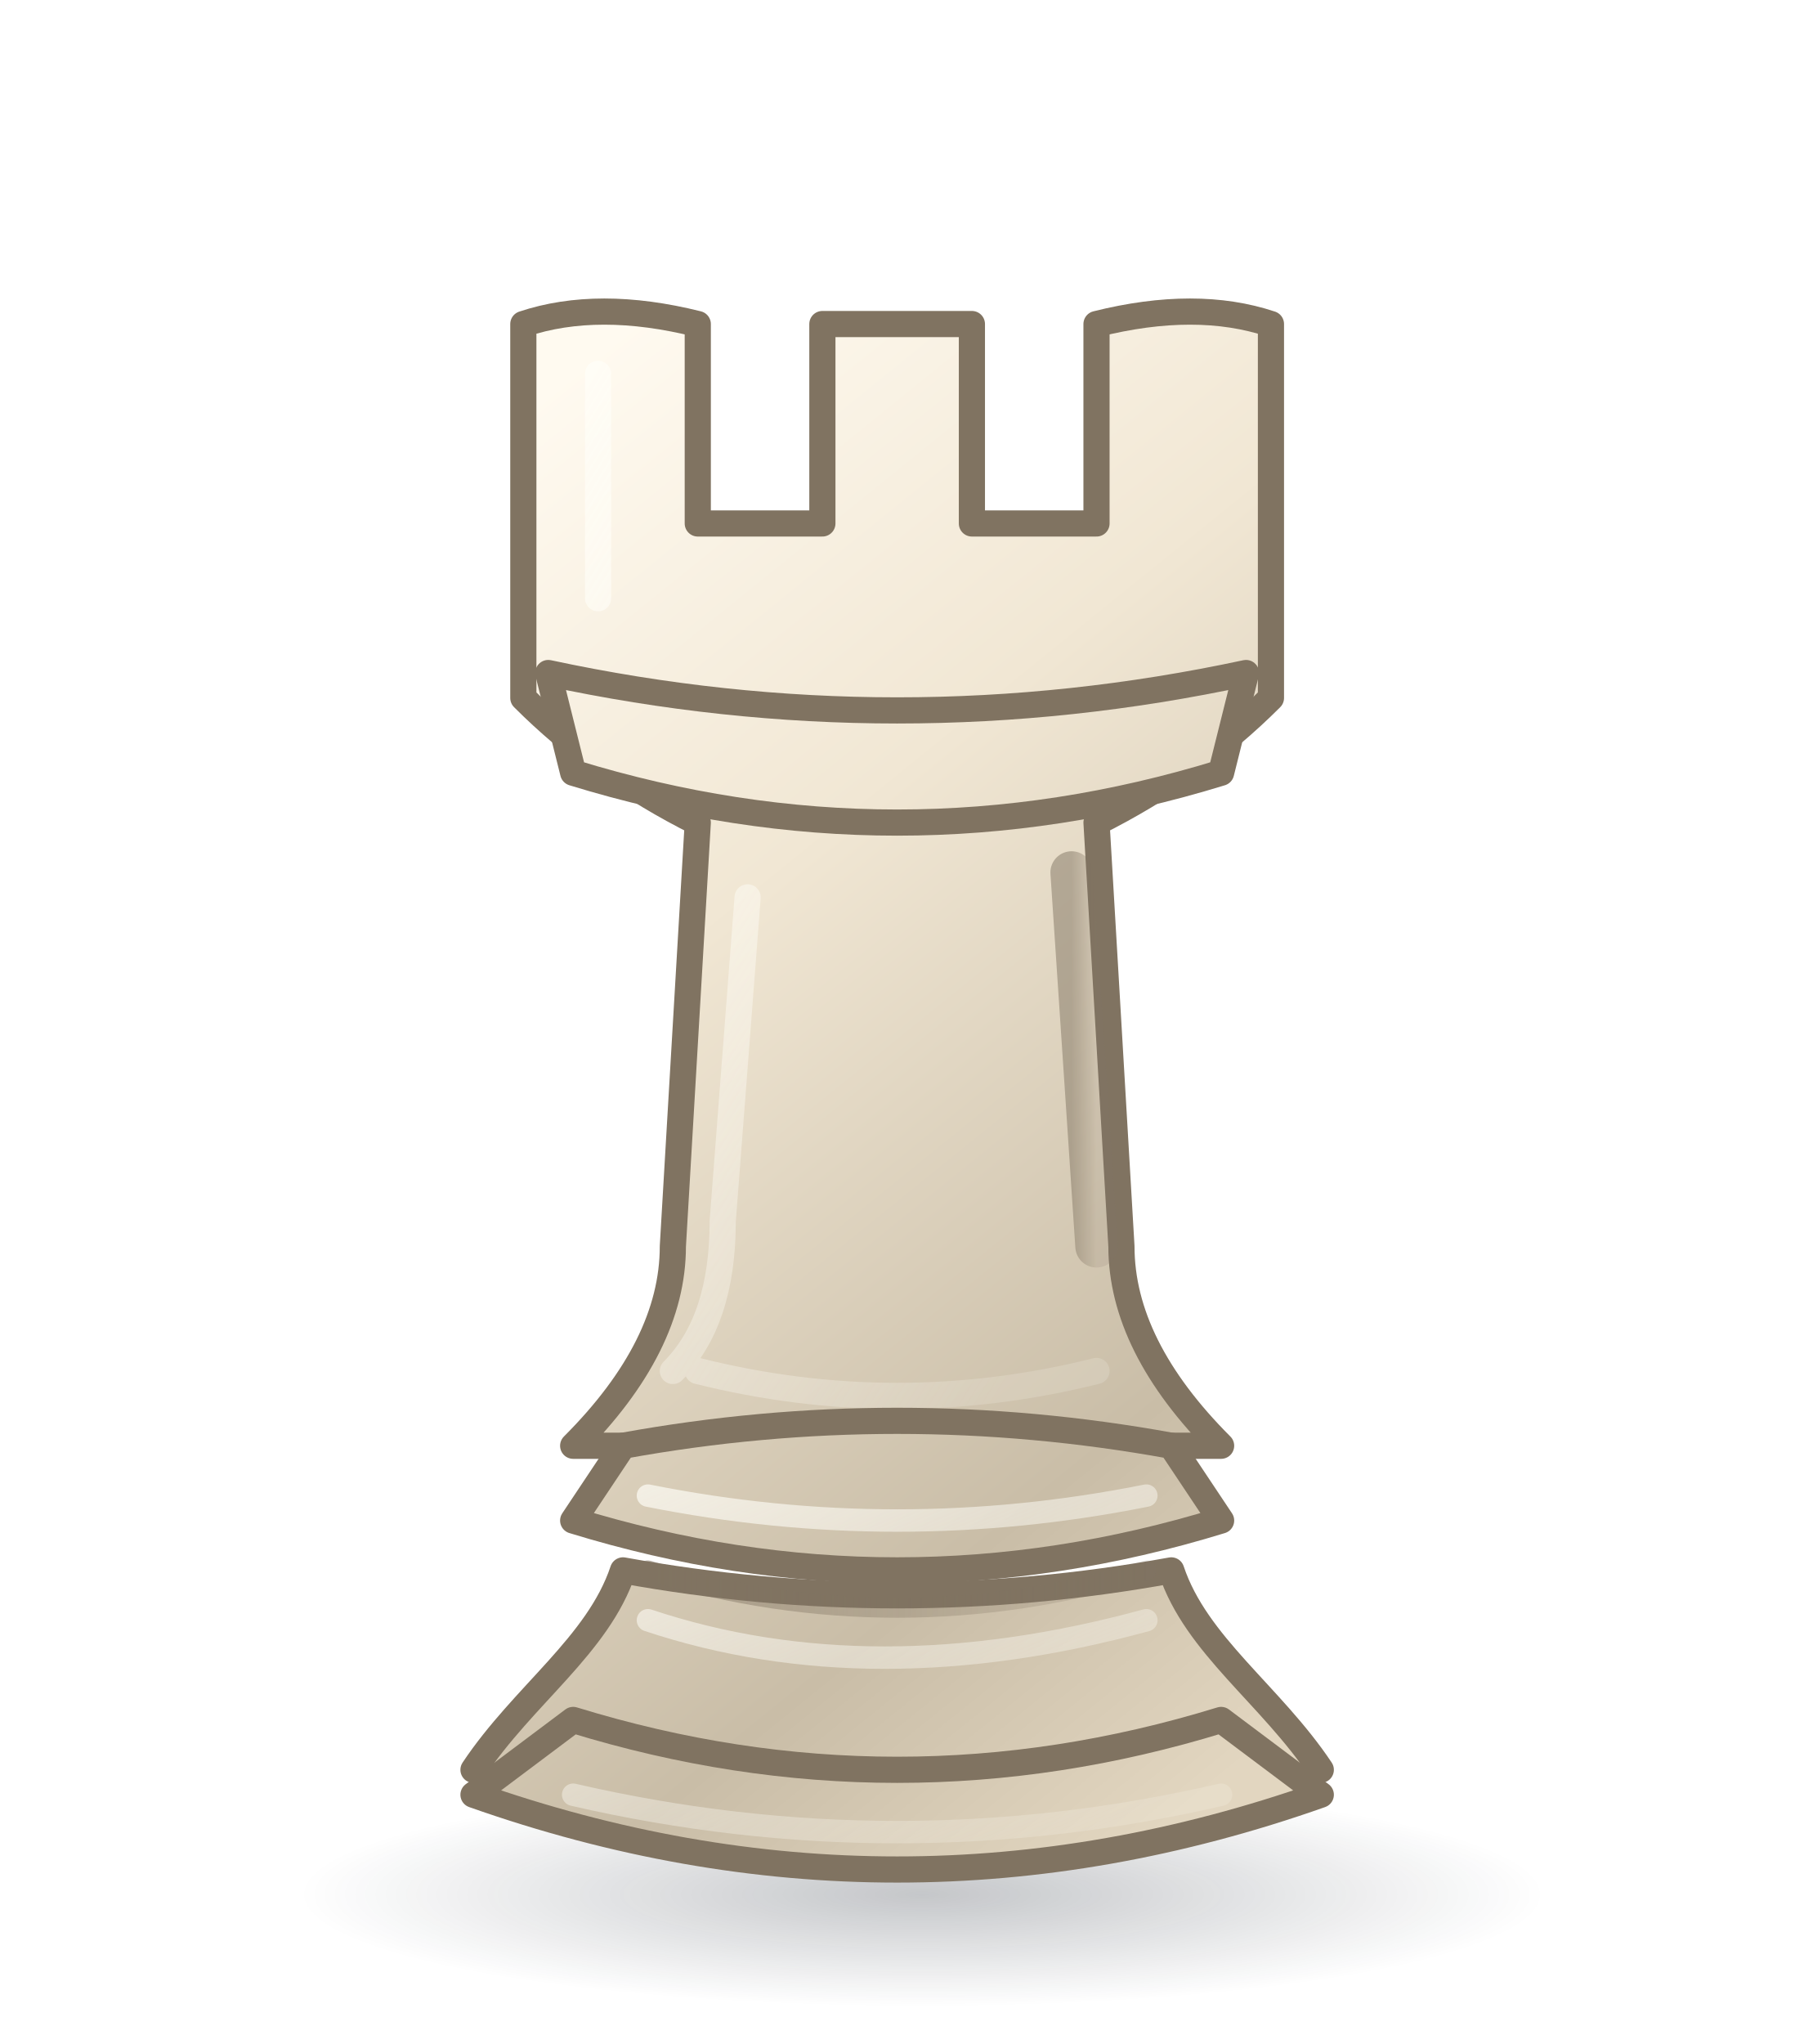
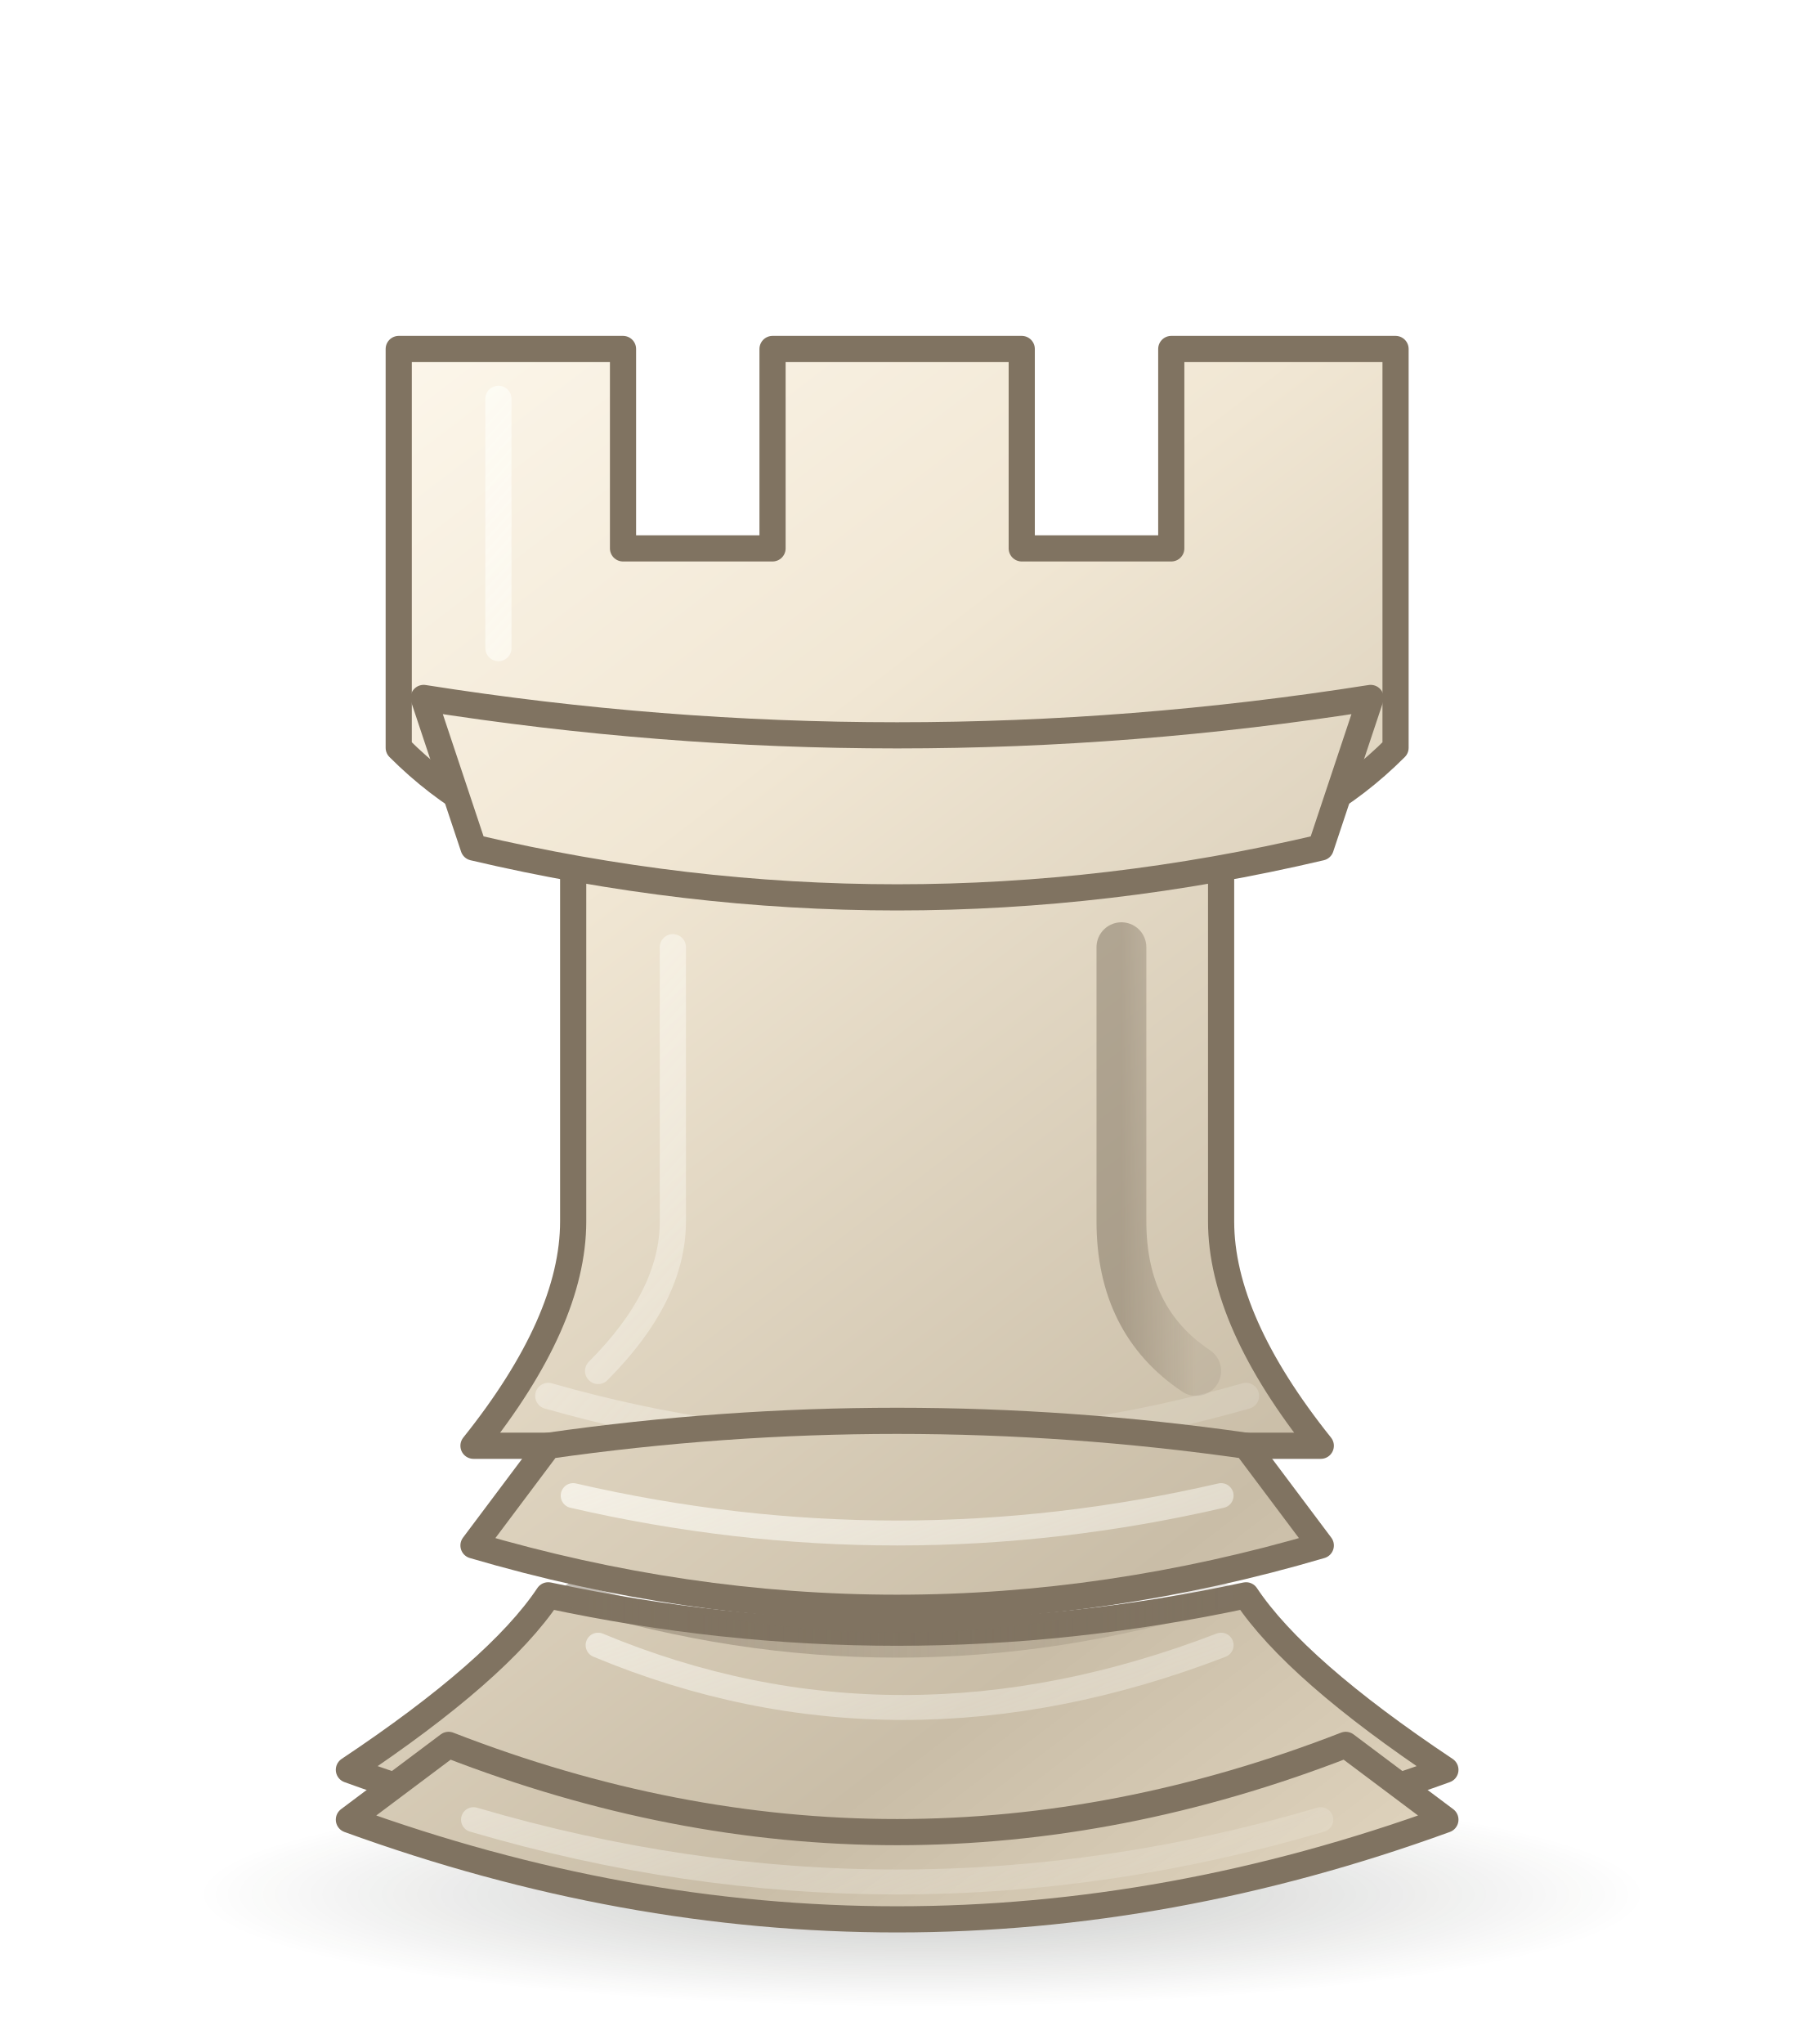
<svg xmlns="http://www.w3.org/2000/svg" viewBox="0 0 72 82">
  <defs>
-     <linearGradient id="body" x1="19" y1="18" x2="57" y2="65" gradientUnits="userSpaceOnUse">
+     <linearGradient id="body" x1="12" y1="10" x2="61" y2="74" gradientUnits="userSpaceOnUse">
      <stop stop-color="#fffaf0" />
      <stop offset=".34" stop-color="#f1e7d4" />
      <stop offset=".78" stop-color="#c9bda7" />
      <stop offset="1" stop-color="#e2d6c0" />
    </linearGradient>
    <radialGradient id="sphere" cx=".32" cy=".24" r=".83">
      <stop stop-color="#fffdf6" />
      <stop offset=".56" stop-color="#eee1cb" />
      <stop offset="1" stop-color="#beb097" />
    </radialGradient>
    <linearGradient id="rim" x1="0" y1="0" x2=".8" y2="1">
      <stop stop-color="#fffef8" stop-opacity=".7" />
      <stop offset="1" stop-color="#fffef8" stop-opacity=".16" />
    </linearGradient>
    <linearGradient id="shade">
      <stop stop-color="#807361" stop-opacity=".5" />
      <stop offset="1" stop-color="#807361" stop-opacity=".15" />
    </linearGradient>
    <linearGradient id="ink">
      <stop stop-color="#807361" />
      <stop offset="1" stop-color="#807361" />
    </linearGradient>
    <radialGradient id="shadow">
-       <stop stop-color="#0c1420" stop-opacity=".24" />
-       <stop offset="1" stop-color="#0c1420" stop-opacity="0" />
+       <stop stop-color="#181c13" stop-opacity=".24" />
+       <stop offset="1" stop-color="#181c13" stop-opacity="0" />
    </radialGradient>
  </defs>
-   <ellipse cx="37" cy="76" rx="25" ry="4.5" fill="url(#shadow)" />
+   <ellipse cx="37" cy="76" rx="29" ry="4.5" fill="url(#shadow)" />
  <g fill="url(#body)" stroke="#807361" stroke-width="1.05" stroke-linejoin="round" stroke-linecap="round">
-     <path d="M21 13 Q24 12 28 13 V21 H33 V13 H39 V21 H44 V13 Q48 12 51 13 V28 Q48 31 44 33 L45 50 Q45 54 49 58 H23 Q27 54 27 50 L28 33 Q24 31 21 28 Z" />
-     <path d="M22 27 Q36 30 50 27 L49 31 Q36 35 23 31 Z" />
-     <path d="M24 15 V24 M30 36 L29 49 Q29 53 27 55 M28 55 Q36 57 44 55" fill="none" stroke="url(#rim)" />
-     <path d="M43 35 L44 50" fill="none" stroke="url(#shade)" stroke-width="1.7" />
-     <path d="M25 58 Q36 56 47 58 L49 61 Q36 65 23 61 Z" />
-     <path d="M25 63 Q36 65 47 63 C48 66 51 68 53 71 Q36 77 19 71 C21 68 24 66 25 63 Z" />
-     <path d="M23 69 Q36 73 49 69 L53 72 Q36 78 19 72 Z" />
-     <path d="M26 60 Q36 62 46 60 M26 65 Q35 68 46 65 M23 72 Q36 75 49 72" fill="none" stroke="url(#rim)" stroke-width=".9" />
-     <path d="M26 63 Q36 66 46 63" fill="none" stroke="url(#shade)" stroke-width=".8" />
+     <path d="M16 14 H25 V22 H31 V14 H41 V22 H47 V14 H56 V30 Q53 33 49 34 L49 49 Q49 53 53 58 H19 Q23 53 23 49 V34 Q19 33 16 30 Z" />
+     <path d="M17 28 Q36 31 55 28 L53 34 Q36 38 19 34 Z" />
+     <path d="M20 16 V26 M27 38 V49 Q27 52 24 55 M22 56 Q36 60 50 56" fill="none" stroke="url(#rim)" />
+     <path d="M45 38 V49 Q45 53 48 55" fill="none" stroke="url(#shade)" stroke-width="2" />
+     <path d="M22 58 Q36 56 50 58 L53 62 Q36 67 19 62 Z" />
+     <path d="M22 64 Q36 67 50 64 Q52 67 58 71 Q36 79 14 71 Q20 67 22 64 Z" />
+     <path d="M18 70 Q36 77 54 70 L58 73 Q36 81 14 73 Z" />
+     <path d="M23 60 Q36 63 49 60 M24 66 Q36 71 49 66 M19 73 Q36 78 53 73" fill="none" stroke="url(#rim)" stroke-width="1" />
+     <path d="M23 64 Q36 68 49 64" fill="none" stroke="url(#shade)" stroke-width="1" />
  </g>
</svg>
